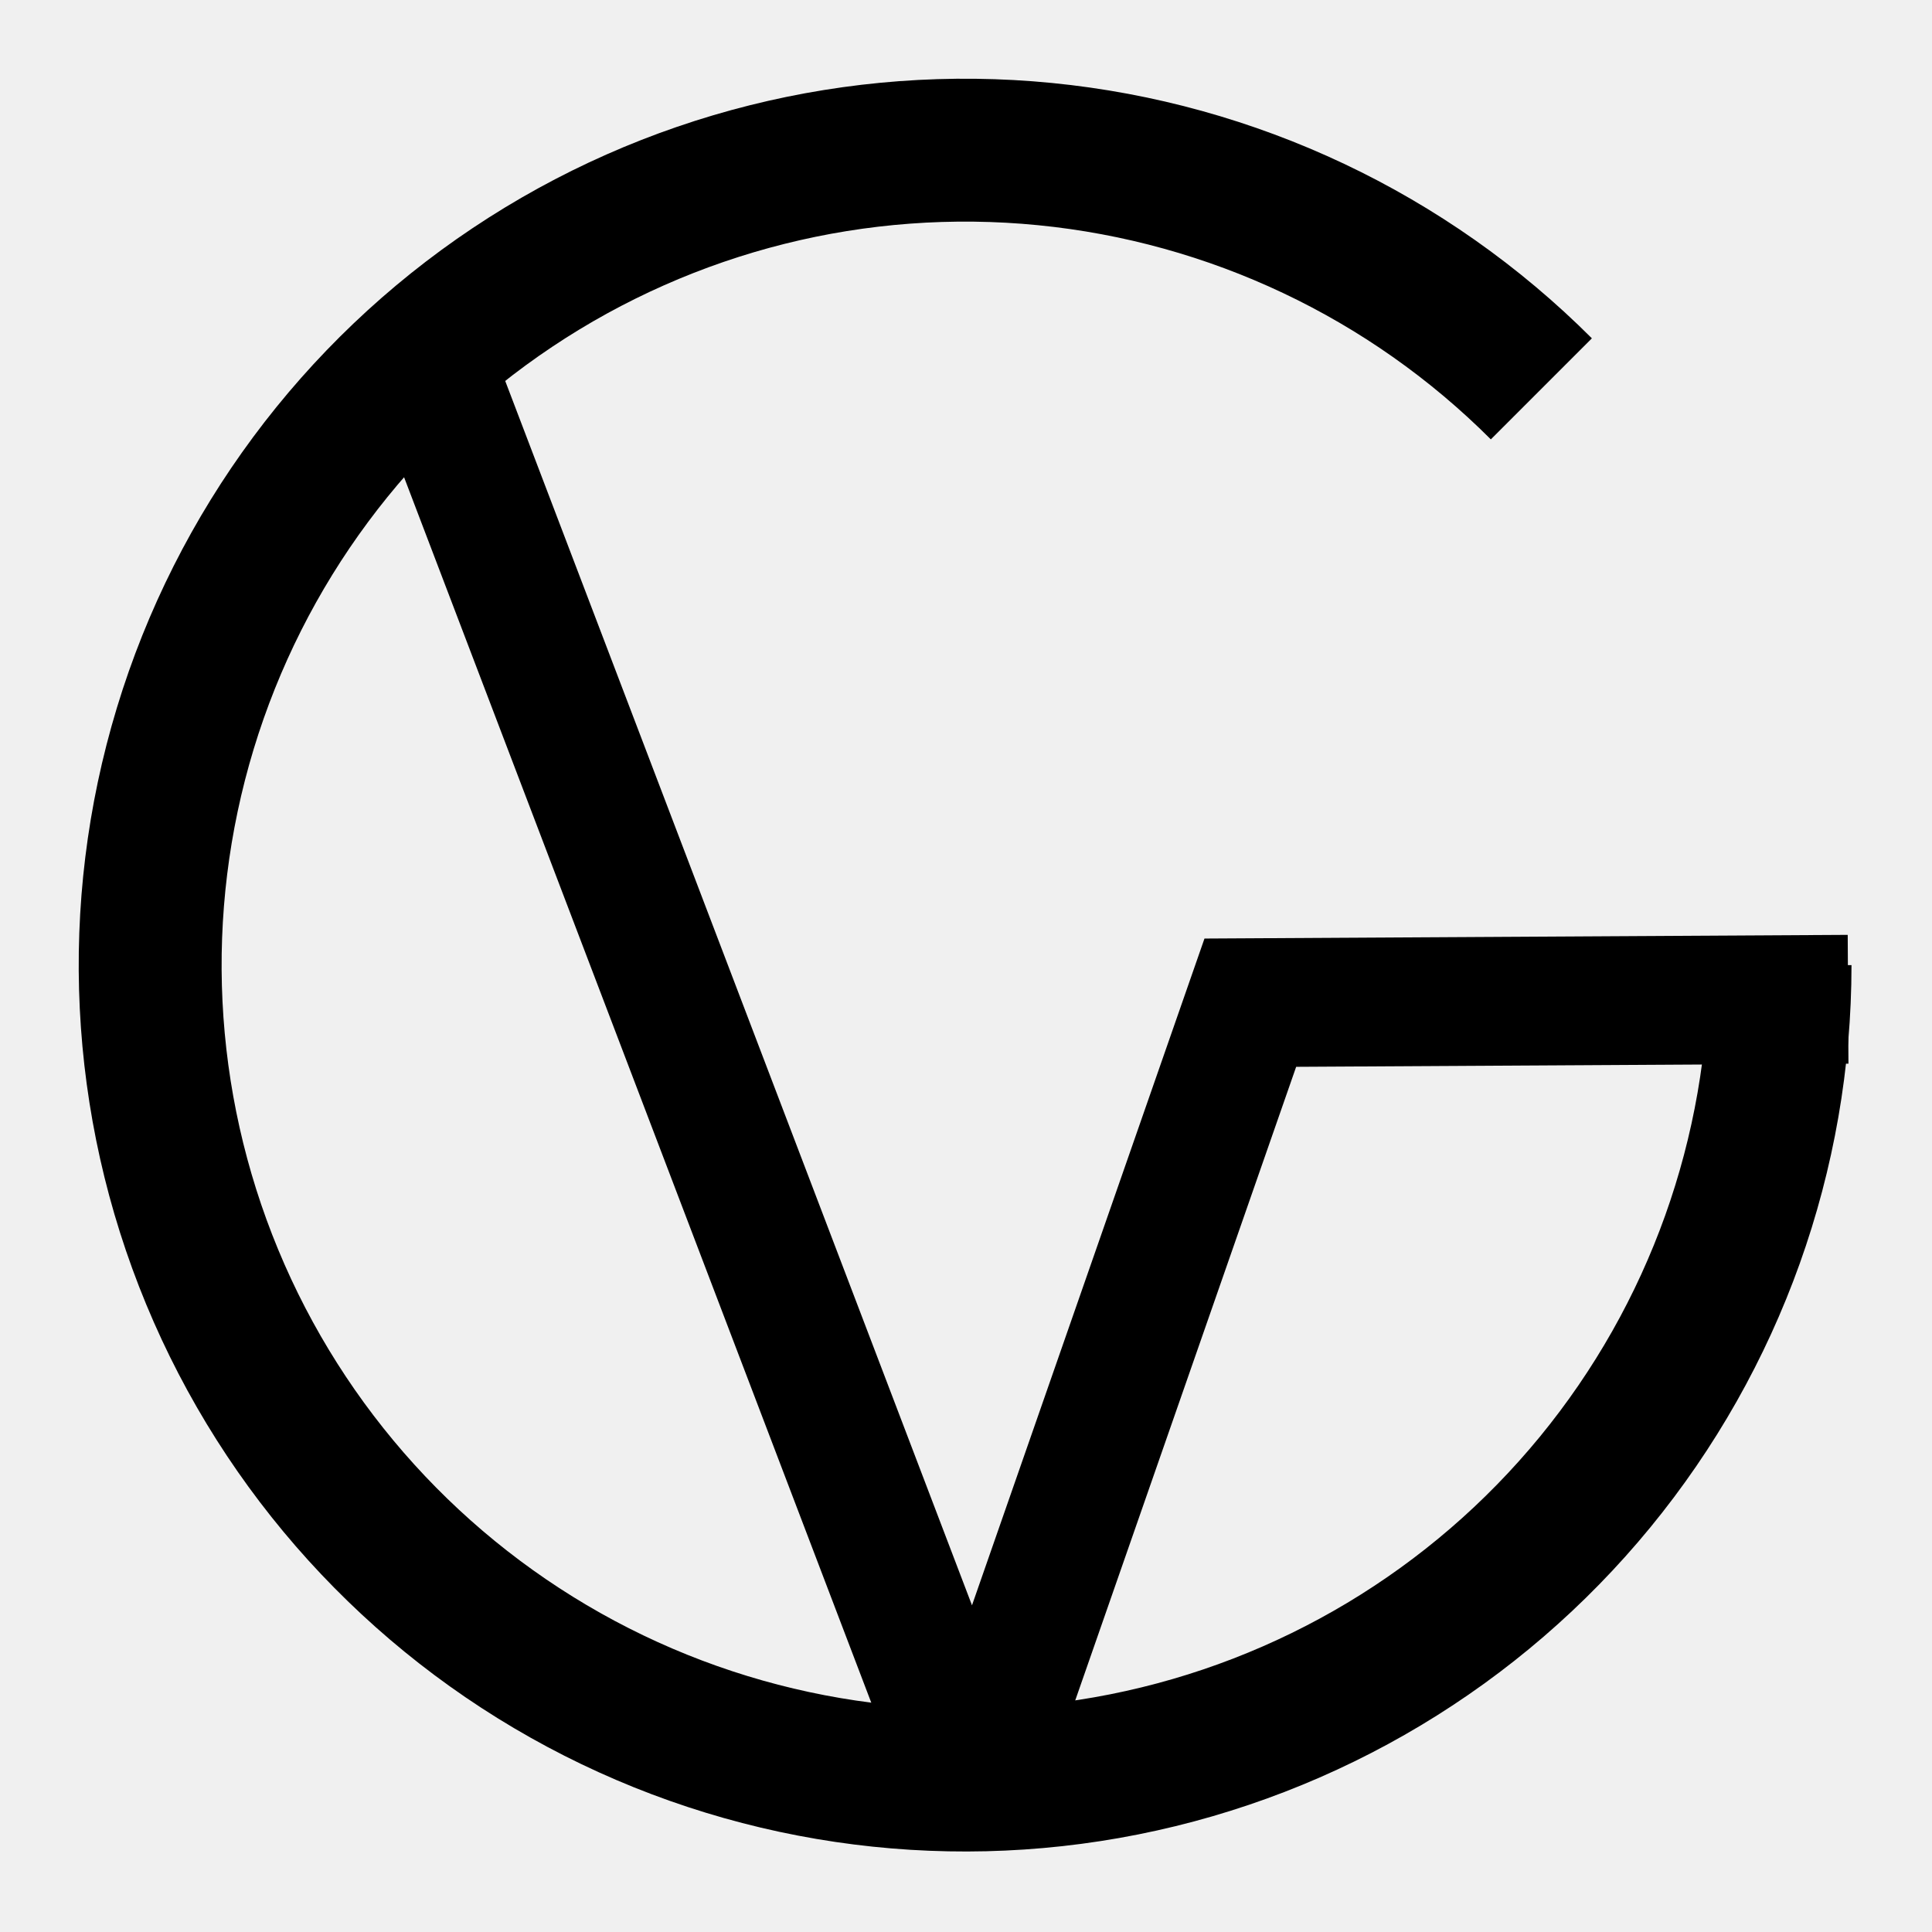
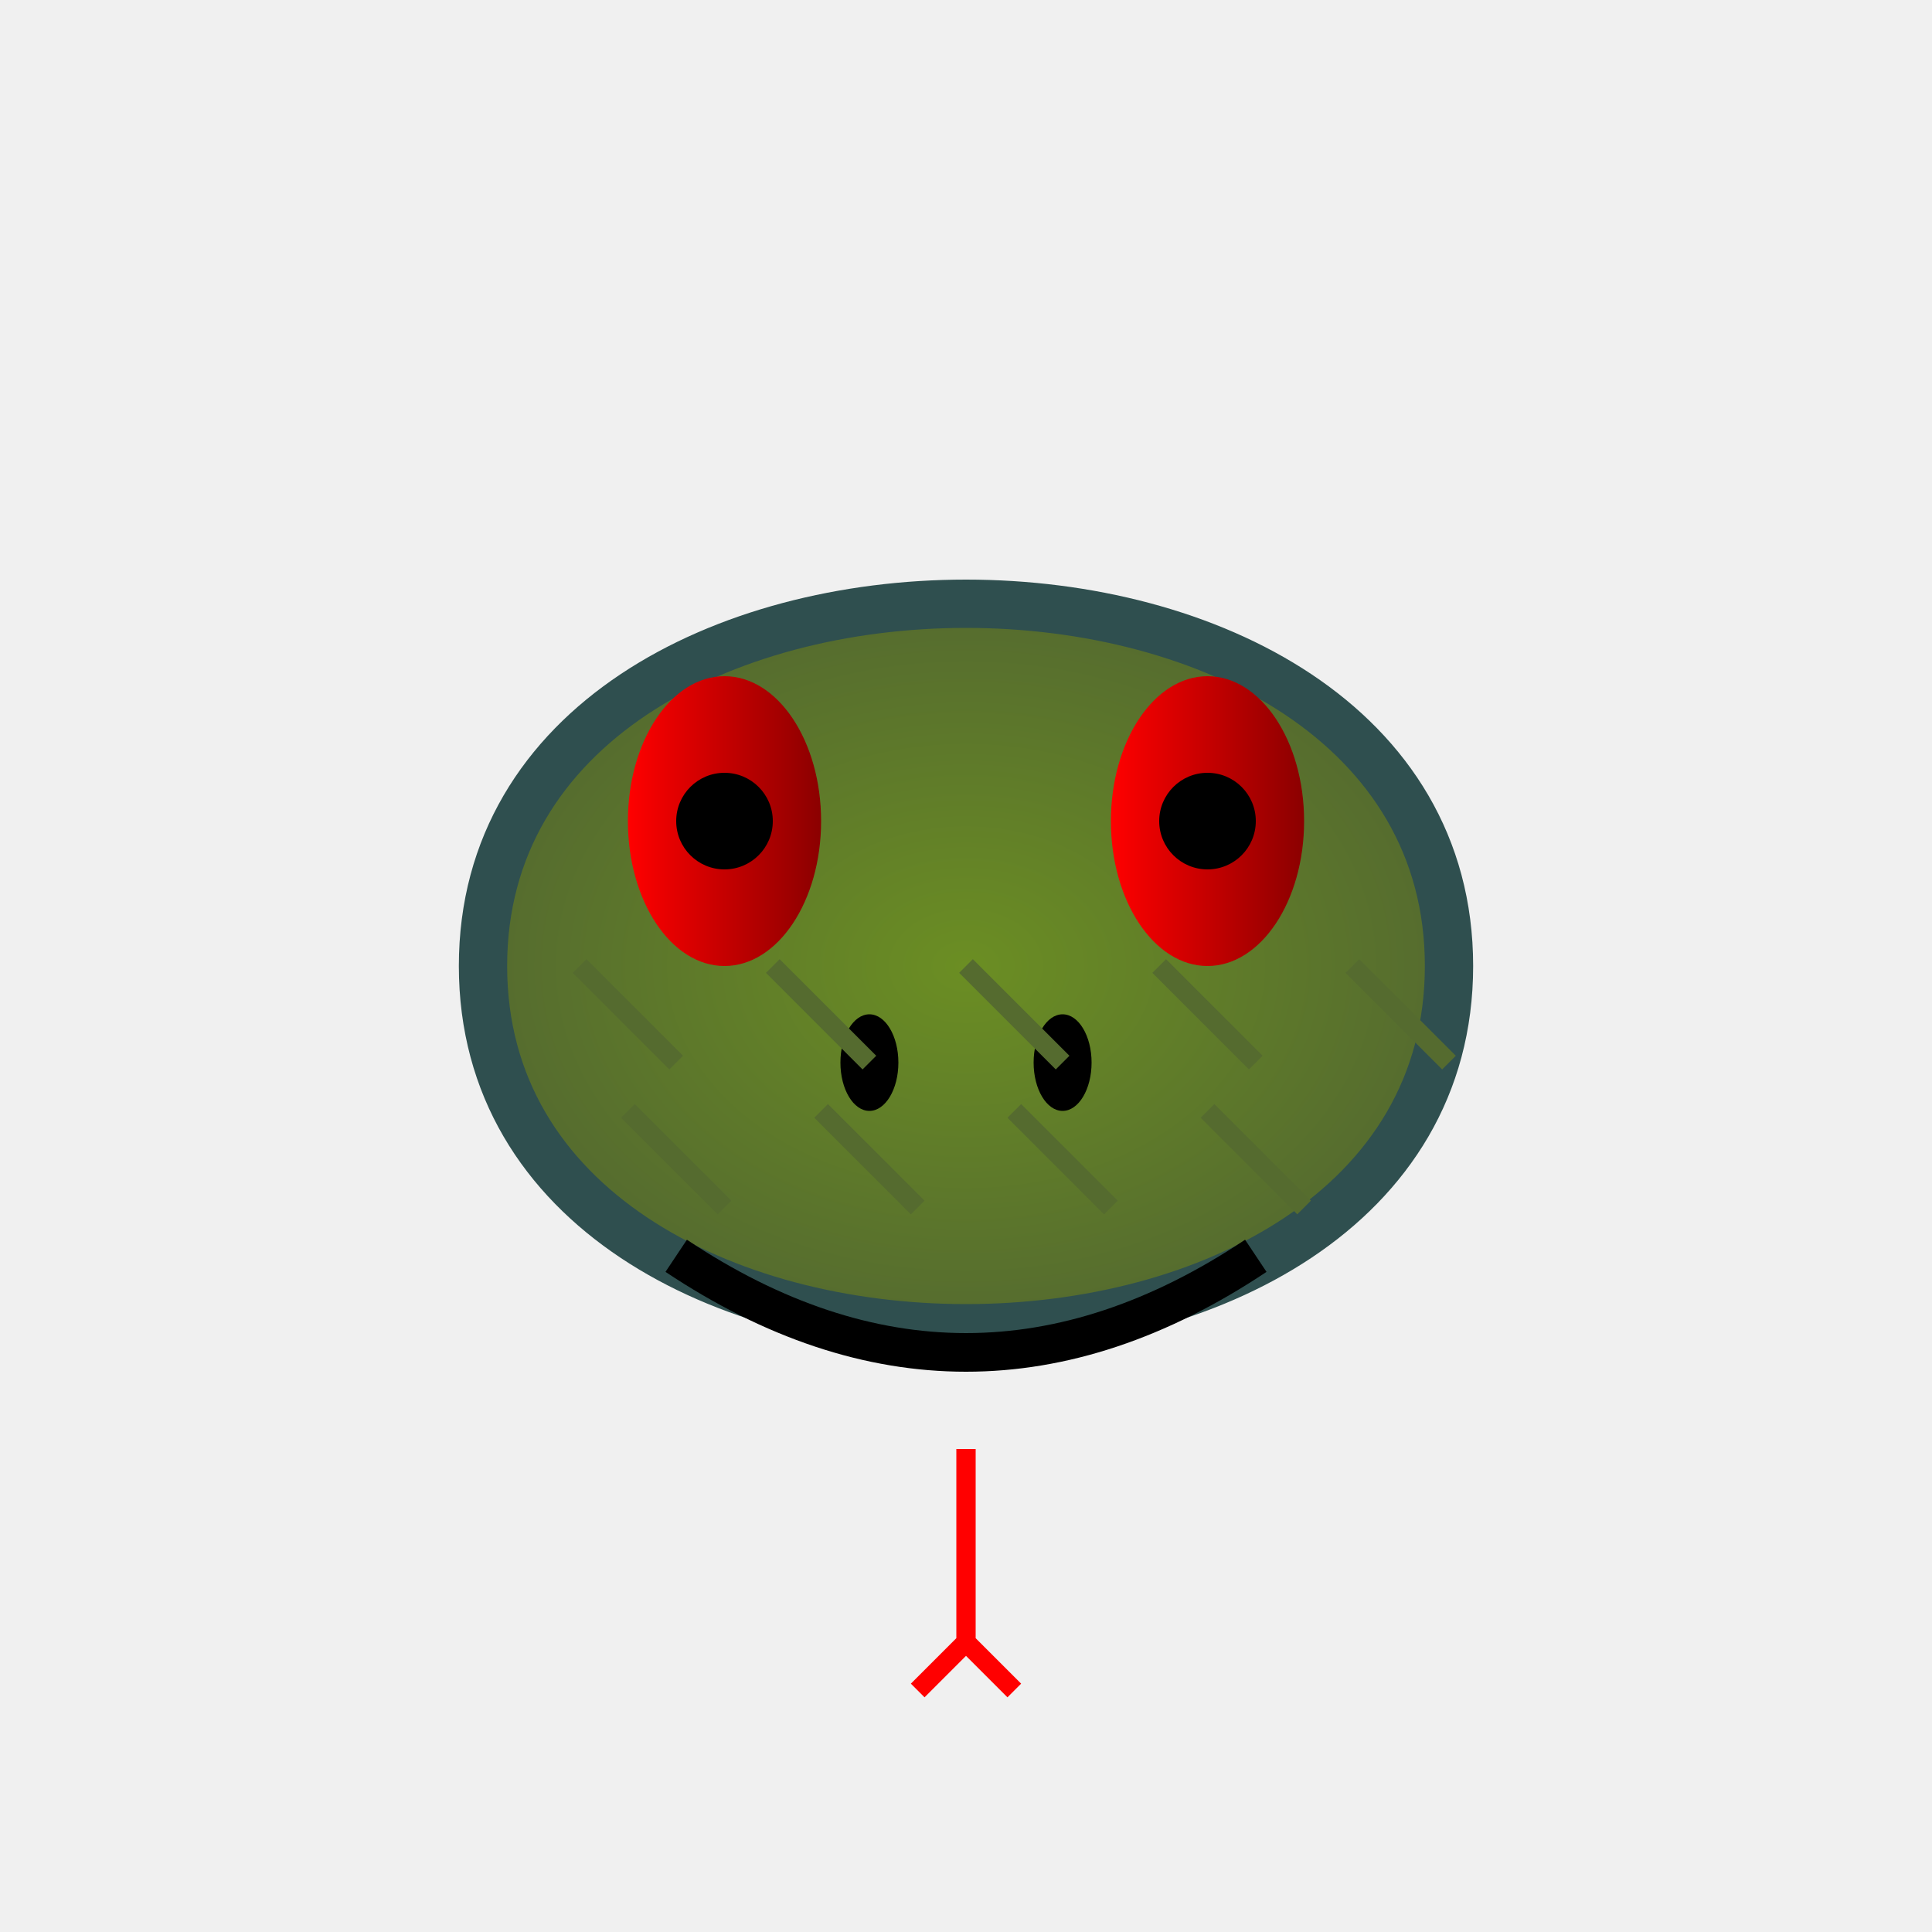
- <svg xmlns="http://www.w3.org/2000/svg" width="1080" height="1080" viewBox="0 0 1080 1080" fill="none">
-   <mask id="path-1-inside-1_723_2" fill="white">
-     <path d="M1035 539.5C1035 654.137 995.251 765.227 922.527 853.842C849.802 942.457 748.601 1003.11 636.167 1025.48C523.733 1047.84 407.023 1030.53 305.923 976.492C204.823 922.453 125.587 835.03 81.718 729.12C37.848 623.209 32.059 505.364 65.336 395.664C98.613 285.964 168.898 191.195 264.215 127.507C359.532 63.818 473.983 35.15 588.067 46.386C702.152 57.622 808.811 108.068 889.871 189.129L833.387 245.613C765.395 177.62 675.93 135.307 580.238 125.882C484.545 116.457 388.545 140.504 308.594 193.925C228.644 247.346 169.69 326.837 141.777 418.852C113.865 510.867 118.721 609.714 155.518 698.551C192.315 787.387 258.777 860.716 343.578 906.044C428.38 951.371 526.275 965.892 620.583 947.133C714.891 928.374 799.778 877.495 860.778 803.166C921.779 728.837 955.119 635.656 955.119 539.5H1035Z" />
-   </mask>
-   <path d="M1035 539.5C1035 654.137 995.251 765.227 922.527 853.842C849.802 942.457 748.601 1003.11 636.167 1025.48C523.733 1047.84 407.023 1030.53 305.923 976.492C204.823 922.453 125.587 835.03 81.718 729.12C37.848 623.209 32.059 505.364 65.336 395.664C98.613 285.964 168.898 191.195 264.215 127.507C359.532 63.818 473.983 35.15 588.067 46.386C702.152 57.622 808.811 108.068 889.871 189.129L833.387 245.613C765.395 177.62 675.93 135.307 580.238 125.882C484.545 116.457 388.545 140.504 308.594 193.925C228.644 247.346 169.69 326.837 141.777 418.852C113.865 510.867 118.721 609.714 155.518 698.551C192.315 787.387 258.777 860.716 343.578 906.044C428.38 951.371 526.275 965.892 620.583 947.133C714.891 928.374 799.778 877.495 860.778 803.166C921.779 728.837 955.119 635.656 955.119 539.5H1035Z" stroke="black" stroke-width="80" mask="url(#path-1-inside-1_723_2)" />
-   <path d="M235.898 191.982L542.364 995.856H547.137L698.938 560.504L1033.09 558.594" stroke="black" stroke-width="72" />
+ <svg xmlns="http://www.w3.org/2000/svg" width="200" height="200" viewBox="0 0 200 200">
+   <defs>
+     <radialGradient id="snakeSkin" cx="0.5" cy="0.5" r="0.5">
+       <stop offset="0%" stop-color="#6B8E23" />
+       <stop offset="100%" stop-color="#556B2F" />
+     </radialGradient>
+     <linearGradient id="eyeGradient" x1="0%" y1="0%" x2="100%" y2="0%">
+       <stop offset="0%" stop-color="#FF0000" />
+       <stop offset="100%" stop-color="#8B0000" />
+     </linearGradient>
+   </defs>
+   <path d="M50,100 C50,50 150,50 150,100 C150,150 50,150 50,100 Z" fill="url(#snakeSkin)" stroke="#2F4F4F" stroke-width="5" />
+   <ellipse cx="75" cy="85" rx="10" ry="15" fill="url(#eyeGradient)" />
+   <ellipse cx="125" cy="85" rx="10" ry="15" fill="url(#eyeGradient)" />
+   <circle cx="75" cy="85" r="5" fill="#000" />
+   <circle cx="125" cy="85" r="5" fill="#000" />
+   <ellipse cx="90" cy="110" rx="3" ry="5" fill="#000" />
+   <ellipse cx="110" cy="110" rx="3" ry="5" fill="#000" />
+   <path d="M70,130 Q100,150 130,130" stroke="#000" stroke-width="4" fill="none" />
+   <path d="M100,150 L100,170 L95,175 M100,170 L105,175" stroke="#FF0000" stroke-width="2" fill="none" />
+   <path d="M60,100 L70,110 M80,100 L90,110 M100,100 L110,110 M120,100 L130,110 M140,100 L150,110" stroke="#556B2F" stroke-width="2" />
+   <path d="M65,115 L75,125 M85,115 L95,125 M105,115 L115,125 M125,115 L135,125" stroke="#556B2F" stroke-width="2" />
</svg>
